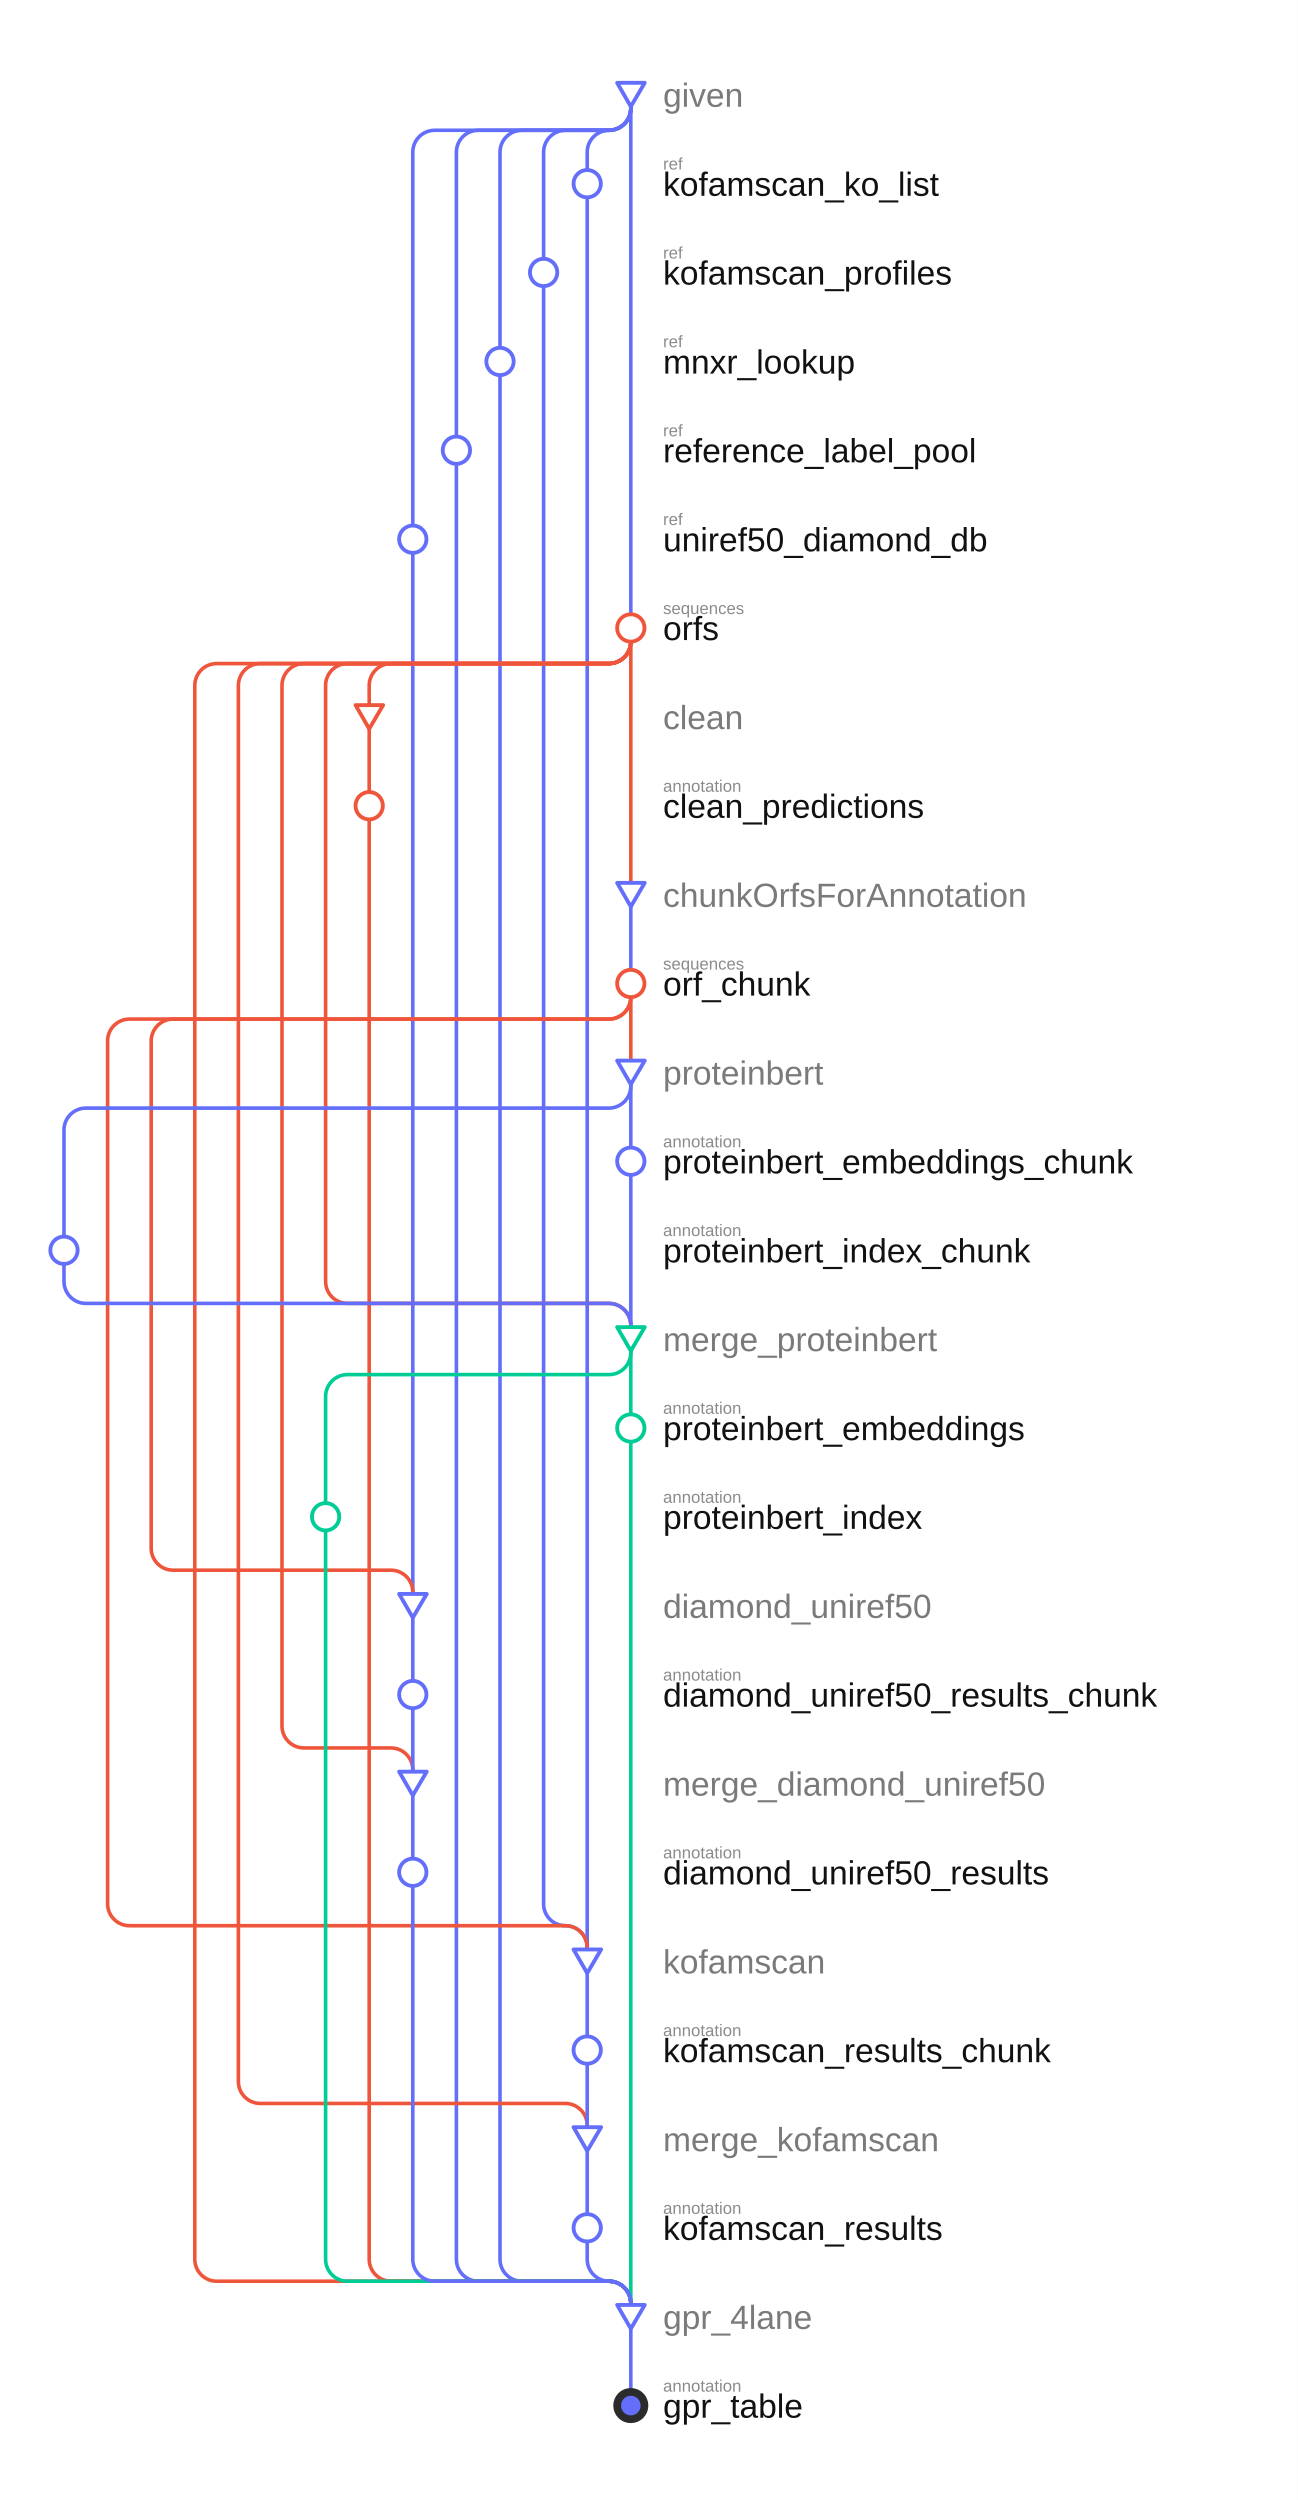
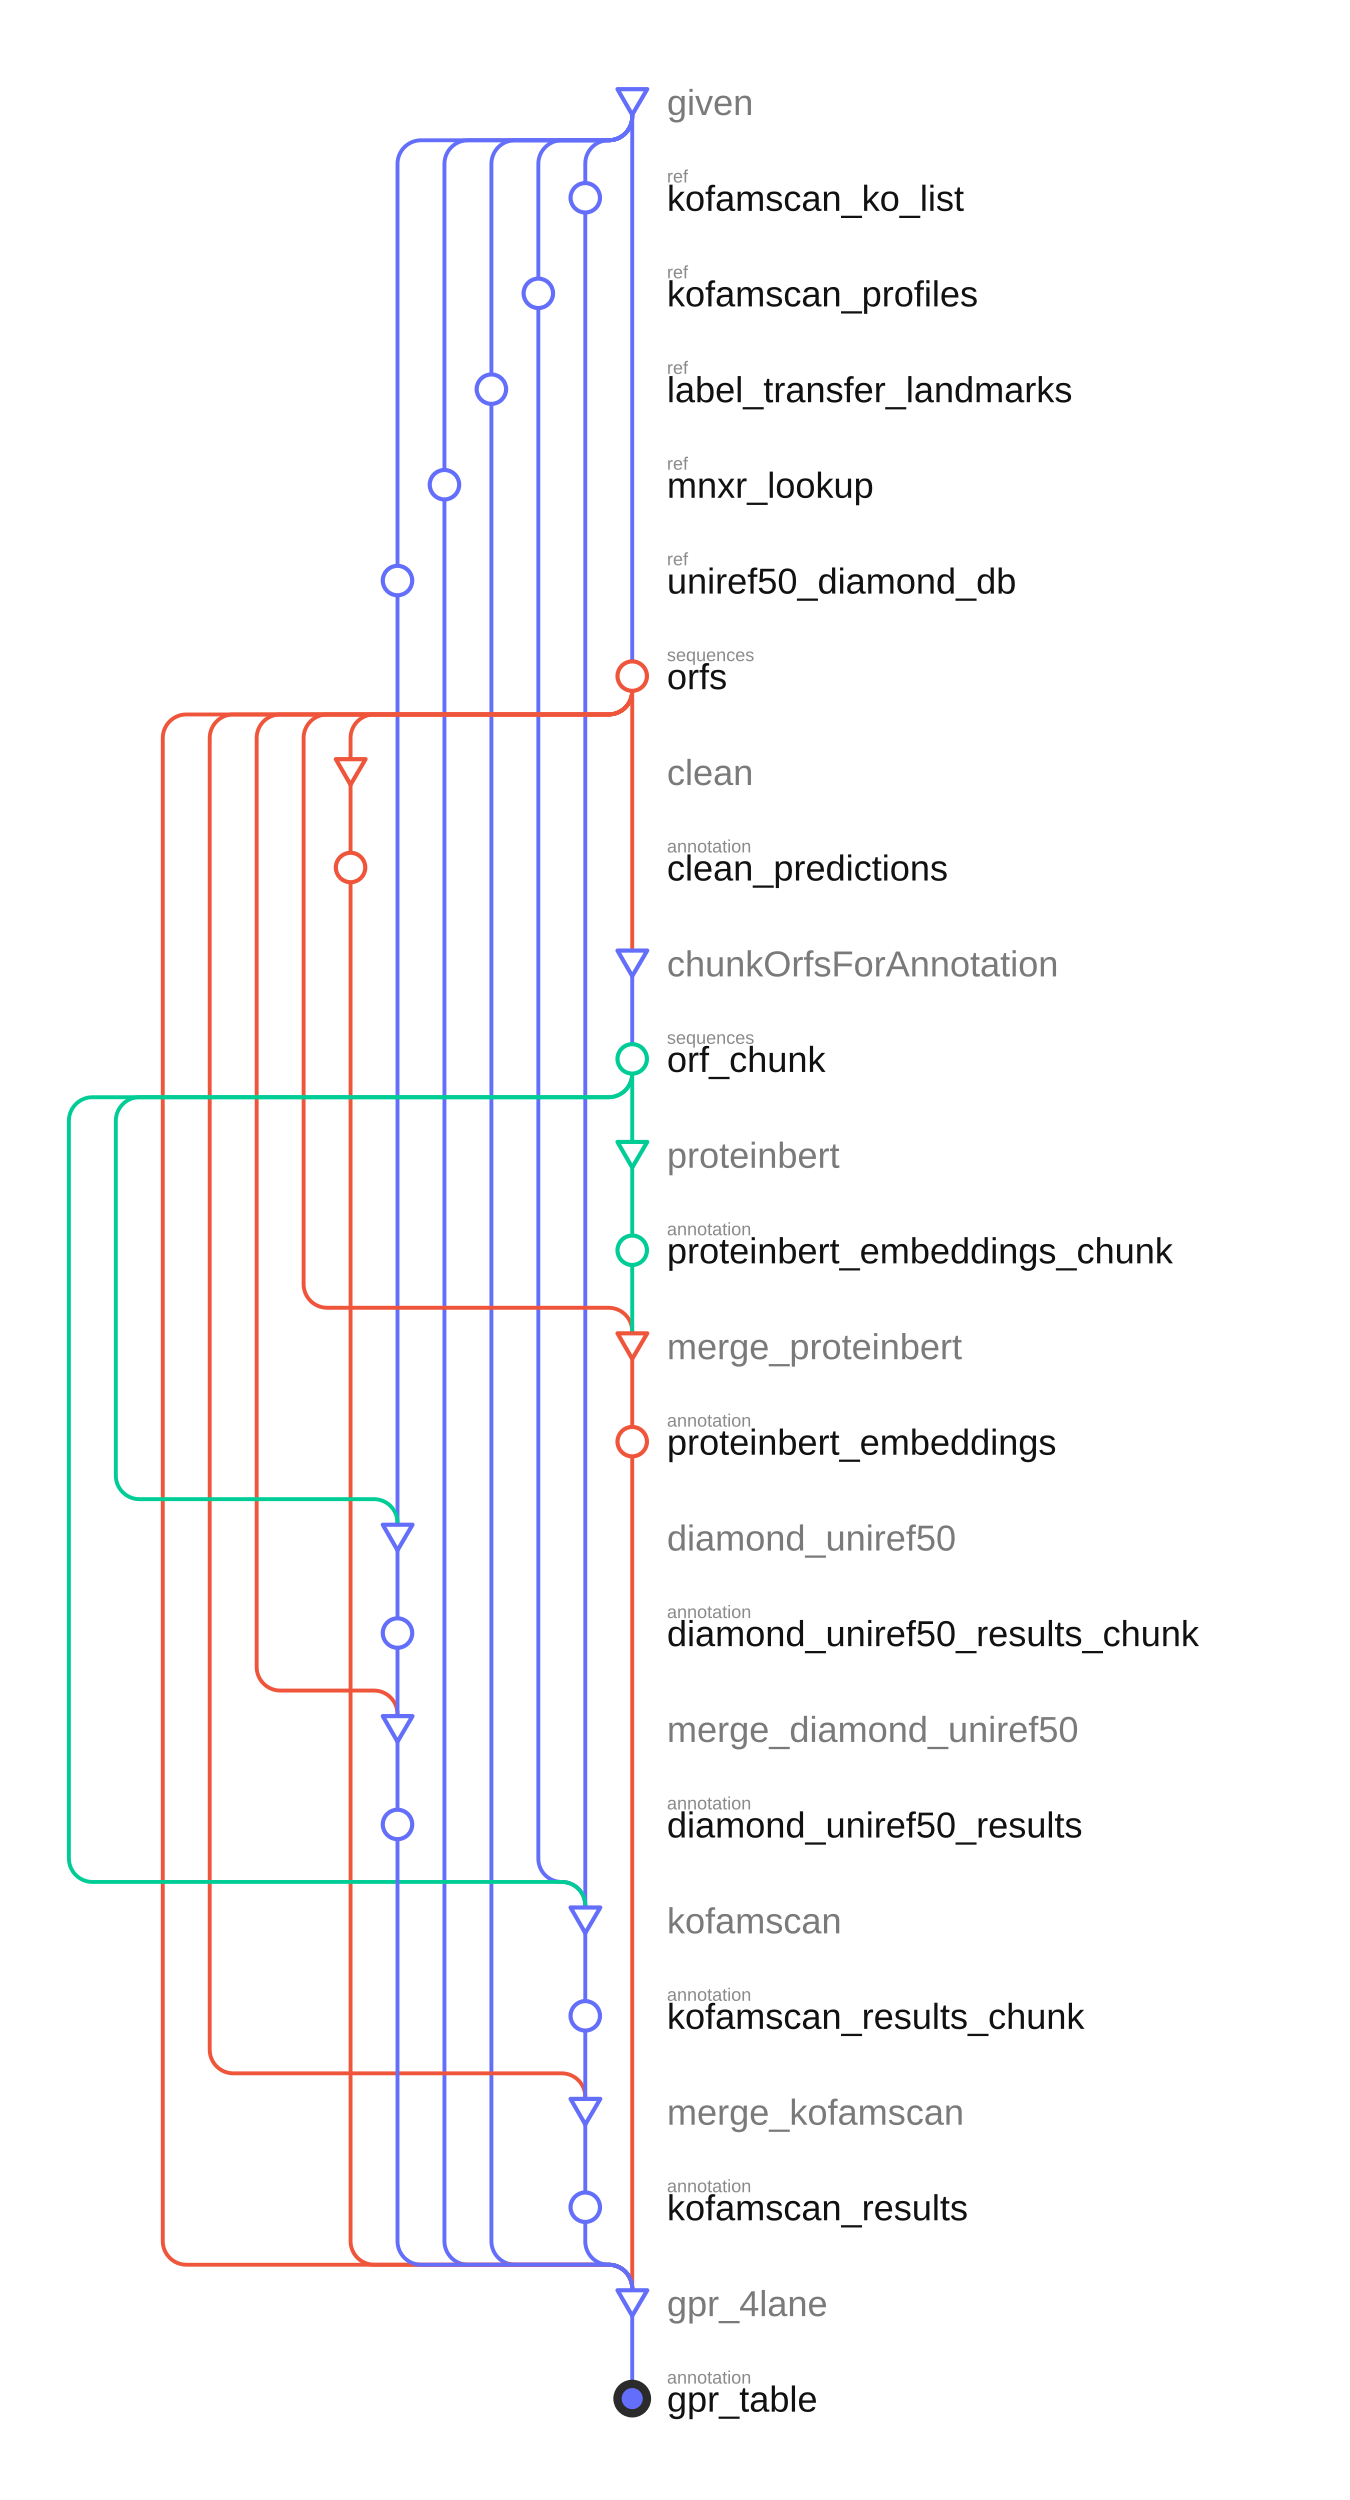
- <svg xmlns="http://www.w3.org/2000/svg" width="503" height="969" viewBox="0 0 503 969">
-   <rect width="503" height="969" fill="#FFFFFF" />
+ <svg xmlns="http://www.w3.org/2000/svg" width="486" height="900" viewBox="0 0 486 900">
+   <rect width="486" height="900" fill="#FFFFFF" />
  <g fill="none" stroke="#666666" stroke-width="1.4" stroke-linejoin="round" stroke-linecap="round">
-     <path d="M 244.5,41.3 L 244.5,238.1" stroke="#636EFA" />
-     <path d="M 244.5,41.3 L 244.5,42.1 A 8.5,8.5 0 0 1 236.1,50.5 L 236.1,50.5 A 8.5,8.5 0 0 0 227.6,59.0 L 227.6,65.8" stroke="#636EFA" />
-     <path d="M 244.5,41.3 L 244.5,42.1 A 8.5,8.5 0 0 1 236.1,50.5 L 219.2,50.5 A 8.5,8.5 0 0 0 210.7,59.0 L 210.7,100.3" stroke="#636EFA" />
-     <path d="M 244.5,41.3 L 244.5,42.1 A 8.5,8.5 0 0 1 236.1,50.5 L 202.3,50.5 A 8.5,8.5 0 0 0 193.8,59.0 L 193.8,134.7" stroke="#636EFA" />
-     <path d="M 244.5,41.3 L 244.5,42.1 A 8.5,8.5 0 0 1 236.1,50.5 L 185.4,50.5 A 8.5,8.5 0 0 0 176.9,59.0 L 176.9,169.2" stroke="#636EFA" />
-     <path d="M 244.5,41.3 L 244.5,42.1 A 8.5,8.5 0 0 1 236.1,50.5 L 168.5,50.5 A 8.5,8.5 0 0 0 160.0,59.0 L 160.0,203.6" stroke="#636EFA" />
-     <path d="M 227.6,76.5 L 227.6,755.6" stroke="#636EFA" />
-     <path d="M 210.7,111.0 L 210.7,737.9 A 8.4,8.4 0 0 0 219.2,746.4 A 8.4,8.4 0 0 1 227.6,754.8 L 227.6,755.6" stroke="#636EFA" />
-     <path d="M 193.8,145.4 L 193.8,875.7 A 8.5,8.5 0 0 0 202.3,884.2 L 236.1,884.2 A 8.5,8.5 0 0 1 244.5,892.6 L 244.5,893.4" stroke="#636EFA" />
-     <path d="M 176.9,179.9 L 176.9,875.7 A 8.5,8.5 0 0 0 185.4,884.2 L 236.1,884.2 A 8.5,8.5 0 0 1 244.5,892.6 L 244.5,893.4" stroke="#636EFA" />
-     <path d="M 160.0,214.3 L 160.0,617.8" stroke="#636EFA" />
-     <path d="M 244.5,248.8 L 244.5,342.2" stroke="#EF553B" />
-     <path d="M 244.5,248.8 L 244.5,248.8 A 8.5,8.5 0 0 1 236.1,257.2 L 151.6,257.2 A 8.5,8.5 0 0 0 143.1,265.7 L 143.1,273.3" stroke="#EF553B" />
-     <path d="M 244.5,248.8 L 244.5,248.8 A 8.5,8.5 0 0 1 236.1,257.2 L 134.7,257.2 A 8.5,8.5 0 0 0 126.2,265.7 L 126.2,496.8 A 8.5,8.5 0 0 0 134.7,505.2 L 236.1,505.2 A 8.5,8.5 0 0 1 244.5,513.7 L 244.5,514.4" stroke="#EF553B" />
-     <path d="M 244.5,248.8 L 244.5,248.8 A 8.5,8.5 0 0 1 236.1,257.2 L 117.8,257.2 A 8.5,8.5 0 0 0 109.3,265.7 L 109.3,669.0 A 8.5,8.5 0 0 0 117.8,677.5 L 151.6,677.5 A 8.5,8.5 0 0 1 160.0,685.9 L 160.0,686.7" stroke="#EF553B" />
-     <path d="M 244.5,248.8 L 244.5,248.8 A 8.5,8.5 0 0 1 236.1,257.2 L 100.9,257.2 A 8.5,8.5 0 0 0 92.4,265.7 L 92.4,806.8 A 8.5,8.5 0 0 0 100.9,815.3 L 219.2,815.3 A 8.5,8.5 0 0 1 227.6,823.7 L 227.6,824.5" stroke="#EF553B" />
-     <path d="M 244.5,248.8 L 244.5,248.8 A 8.5,8.5 0 0 1 236.1,257.2 L 84.0,257.2 A 8.5,8.5 0 0 0 75.5,265.7 L 75.5,875.7 A 8.5,8.5 0 0 0 84.0,884.2 L 236.1,884.2 A 8.5,8.5 0 0 1 244.5,892.6 L 244.5,893.4" stroke="#EF553B" />
-     <path d="M 143.1,282.5 L 143.1,307.0" stroke="#EF553B" />
-     <path d="M 143.1,317.7 L 143.1,875.7 A 8.5,8.5 0 0 0 151.6,884.2 L 236.1,884.2 A 8.5,8.5 0 0 1 244.5,892.6 L 244.5,893.4" stroke="#EF553B" />
-     <path d="M 244.5,351.4 L 244.5,375.9" stroke="#636EFA" />
-     <path d="M 244.5,386.6 L 244.5,411.1" stroke="#EF553B" />
-     <path d="M 244.5,386.6 L 244.5,386.6 A 8.5,8.5 0 0 1 236.1,395.0 L 67.1,395.0 A 8.5,8.5 0 0 0 58.6,403.5 L 58.6,600.1 A 8.5,8.5 0 0 0 67.1,608.6 L 151.6,608.6 A 8.5,8.5 0 0 1 160.0,617.0 L 160.0,617.8" stroke="#EF553B" />
-     <path d="M 244.5,386.6 L 244.5,386.6 A 8.5,8.5 0 0 1 236.1,395.0 L 50.2,395.0 A 8.5,8.5 0 0 0 41.7,403.5 L 41.7,737.9 A 8.5,8.5 0 0 0 50.2,746.4 L 219.2,746.4 A 8.5,8.5 0 0 1 227.6,754.8 L 227.6,755.6" stroke="#EF553B" />
-     <path d="M 244.5,420.3 L 244.5,444.8" stroke="#636EFA" />
-     <path d="M 244.5,420.3 L 244.5,421.0 A 8.5,8.5 0 0 1 236.1,429.5 L 33.3,429.5 A 8.5,8.5 0 0 0 24.8,437.9 L 24.8,479.2" stroke="#636EFA" />
-     <path d="M 244.5,455.5 L 244.5,514.4" stroke="#636EFA" />
-     <path d="M 24.8,489.9 L 24.8,496.8 A 8.5,8.5 0 0 0 33.3,505.2 L 236.1,505.2 A 8.5,8.5 0 0 1 244.5,513.7 L 244.5,514.4" stroke="#636EFA" />
-     <path d="M 244.5,523.6 L 244.5,548.1" stroke="#00CC96" />
-     <path d="M 244.5,523.6 L 244.5,524.4 A 8.5,8.5 0 0 1 236.1,532.8 L 134.7,532.8 A 8.5,8.5 0 0 0 126.2,541.3 L 126.2,582.6" stroke="#00CC96" />
-     <path d="M 244.5,558.8 L 244.5,893.4" stroke="#00CC96" />
-     <path d="M 126.2,593.3 L 126.2,875.7 A 8.5,8.5 0 0 0 134.7,884.2 L 236.1,884.2 A 8.5,8.5 0 0 1 244.5,892.6 L 244.5,893.4" stroke="#00CC96" />
-     <path d="M 160.0,627.0 L 160.0,651.5" stroke="#636EFA" />
-     <path d="M 160.0,662.2 L 160.0,686.7" stroke="#636EFA" />
-     <path d="M 160.0,695.9 L 160.0,720.4" stroke="#636EFA" />
-     <path d="M 160.0,731.1 L 160.0,875.7 A 8.5,8.5 0 0 0 168.5,884.2 L 236.1,884.2 A 8.5,8.5 0 0 1 244.5,892.6 L 244.5,893.4" stroke="#636EFA" />
-     <path d="M 227.6,764.8 L 227.6,789.3" stroke="#636EFA" />
-     <path d="M 227.6,800.0 L 227.6,824.5" stroke="#636EFA" />
+     <path d="M 227.6,41.3 L 227.6,238.1" stroke="#636EFA" />
+     <path d="M 227.6,41.3 L 227.6,42.1 A 8.4,8.4 0 0 1 219.2,50.5 A 8.4,8.4 0 0 0 210.7,59.0 L 210.7,65.8" stroke="#636EFA" />
+     <path d="M 227.6,41.3 L 227.6,42.1 A 8.5,8.5 0 0 1 219.2,50.5 L 202.3,50.5 A 8.5,8.5 0 0 0 193.8,59.0 L 193.8,100.3" stroke="#636EFA" />
+     <path d="M 227.6,41.3 L 227.6,42.1 A 8.5,8.5 0 0 1 219.2,50.5 L 185.4,50.5 A 8.5,8.5 0 0 0 176.9,59.0 L 176.9,134.7" stroke="#636EFA" />
+     <path d="M 227.6,41.3 L 227.6,42.1 A 8.5,8.5 0 0 1 219.2,50.5 L 168.5,50.5 A 8.5,8.5 0 0 0 160.0,59.0 L 160.0,169.2" stroke="#636EFA" />
+     <path d="M 227.6,41.3 L 227.6,42.1 A 8.5,8.5 0 0 1 219.2,50.5 L 151.6,50.5 A 8.5,8.5 0 0 0 143.1,59.0 L 143.1,203.6" stroke="#636EFA" />
+     <path d="M 210.7,76.5 L 210.7,686.7" stroke="#636EFA" />
+     <path d="M 193.8,111.0 L 193.8,669.0 A 8.4,8.4 0 0 0 202.3,677.5 A 8.4,8.4 0 0 1 210.7,685.9 L 210.7,686.7" stroke="#636EFA" />
+     <path d="M 176.9,145.4 L 176.9,806.8 A 8.5,8.5 0 0 0 185.4,815.3 L 219.2,815.3 A 8.5,8.5 0 0 1 227.6,823.7 L 227.6,824.5" stroke="#636EFA" />
+     <path d="M 160.0,179.9 L 160.0,806.8 A 8.5,8.5 0 0 0 168.5,815.3 L 219.2,815.3 A 8.5,8.5 0 0 1 227.6,823.7 L 227.6,824.5" stroke="#636EFA" />
+     <path d="M 143.1,214.3 L 143.1,548.9" stroke="#636EFA" />
+     <path d="M 227.6,248.8 L 227.6,342.2" stroke="#EF553B" />
+     <path d="M 227.6,248.8 L 227.6,248.8 A 8.5,8.5 0 0 1 219.2,257.2 L 134.7,257.2 A 8.5,8.5 0 0 0 126.2,265.7 L 126.2,273.3" stroke="#EF553B" />
+     <path d="M 227.6,248.8 L 227.6,248.8 A 8.5,8.5 0 0 1 219.2,257.2 L 117.8,257.2 A 8.5,8.5 0 0 0 109.3,265.7 L 109.3,462.3 A 8.5,8.5 0 0 0 117.8,470.8 L 219.2,470.8 A 8.5,8.5 0 0 1 227.6,479.2 L 227.6,480.0" stroke="#EF553B" />
+     <path d="M 227.6,248.8 L 227.6,248.8 A 8.5,8.5 0 0 1 219.2,257.2 L 100.9,257.2 A 8.5,8.5 0 0 0 92.4,265.7 L 92.4,600.1 A 8.5,8.5 0 0 0 100.9,608.6 L 134.7,608.6 A 8.5,8.5 0 0 1 143.1,617.0 L 143.1,617.8" stroke="#EF553B" />
+     <path d="M 227.6,248.8 L 227.6,248.8 A 8.5,8.5 0 0 1 219.2,257.2 L 84.0,257.2 A 8.5,8.5 0 0 0 75.5,265.7 L 75.5,737.9 A 8.5,8.5 0 0 0 84.0,746.4 L 202.3,746.4 A 8.5,8.5 0 0 1 210.7,754.8 L 210.7,755.6" stroke="#EF553B" />
+     <path d="M 227.6,248.8 L 227.6,248.8 A 8.5,8.5 0 0 1 219.2,257.2 L 67.1,257.2 A 8.5,8.5 0 0 0 58.6,265.7 L 58.6,806.8 A 8.5,8.5 0 0 0 67.1,815.3 L 219.2,815.3 A 8.5,8.5 0 0 1 227.6,823.7 L 227.6,824.5" stroke="#EF553B" />
+     <path d="M 126.2,282.5 L 126.2,307.0" stroke="#EF553B" />
+     <path d="M 126.2,317.7 L 126.2,806.8 A 8.5,8.5 0 0 0 134.7,815.3 L 219.2,815.3 A 8.5,8.5 0 0 1 227.6,823.7 L 227.6,824.5" stroke="#EF553B" />
+     <path d="M 227.6,351.4 L 227.6,375.9" stroke="#636EFA" />
+     <path d="M 227.6,386.6 L 227.6,411.1" stroke="#00CC96" />
+     <path d="M 227.6,386.6 L 227.6,386.6 A 8.5,8.5 0 0 1 219.2,395.0 L 50.2,395.0 A 8.5,8.5 0 0 0 41.7,403.5 L 41.7,531.2 A 8.5,8.5 0 0 0 50.2,539.7 L 134.7,539.7 A 8.5,8.5 0 0 1 143.1,548.1 L 143.1,548.9" stroke="#00CC96" />
+     <path d="M 227.6,386.6 L 227.6,386.6 A 8.5,8.5 0 0 1 219.2,395.0 L 33.3,395.0 A 8.5,8.5 0 0 0 24.8,403.5 L 24.8,669.0 A 8.5,8.5 0 0 0 33.3,677.5 L 202.3,677.5 A 8.5,8.5 0 0 1 210.7,685.9 L 210.7,686.7" stroke="#00CC96" />
+     <path d="M 227.6,420.3 L 227.6,444.8" stroke="#00CC96" />
+     <path d="M 227.6,455.5 L 227.6,480.0" stroke="#00CC96" />
+     <path d="M 227.6,489.2 L 227.6,513.7" stroke="#EF553B" />
+     <path d="M 227.6,524.4 L 227.6,824.5" stroke="#EF553B" />
+     <path d="M 143.1,558.1 L 143.1,582.6" stroke="#636EFA" />
+     <path d="M 143.1,593.3 L 143.1,617.8" stroke="#636EFA" />
+     <path d="M 143.1,627.0 L 143.1,651.5" stroke="#636EFA" />
+     <path d="M 143.1,662.2 L 143.1,806.8 A 8.5,8.5 0 0 0 151.6,815.3 L 219.2,815.3 A 8.5,8.5 0 0 1 227.6,823.7 L 227.6,824.5" stroke="#636EFA" />
+     <path d="M 210.7,695.9 L 210.7,720.4" stroke="#636EFA" />
+     <path d="M 210.7,731.1 L 210.7,755.6" stroke="#636EFA" />
+     <path d="M 210.7,764.8 L 210.7,789.3" stroke="#636EFA" />
+     <path d="M 210.7,800.0 L 210.7,806.8 A 8.4,8.4 0 0 0 219.2,815.3 A 8.4,8.4 0 0 1 227.6,823.7 L 227.6,824.5" stroke="#636EFA" />
    <path d="M 227.6,833.7 L 227.6,858.2" stroke="#636EFA" />
-     <path d="M 227.6,868.9 L 227.6,875.7 A 8.5,8.5 0 0 0 236.1,884.2 L 236.1,884.2 A 8.5,8.5 0 0 1 244.5,892.6 L 244.5,893.4" stroke="#636EFA" />
-     <path d="M 244.5,902.6 L 244.5,927.1" stroke="#636EFA" />
  </g>
  <g>
-     <polygon points="239.2,32.1 249.9,32.1 244.5,41.3" fill="#FFFFFF" stroke="#636EFA" stroke-width="1.5" stroke-linejoin="round" />
-     <text x="257.0" y="41.4" font-family="Arial" font-size="13" fill="#7A7A7A" text-anchor="start">given</text>
+     <polygon points="222.3,32.1 233.0,32.1 227.6,41.3" fill="#FFFFFF" stroke="#636EFA" stroke-width="1.5" stroke-linejoin="round" />
+     <text x="240.1" y="41.4" font-family="Arial" font-size="13" fill="#7A7A7A" text-anchor="start">given</text>
  </g>
  <g>
-     <circle cx="227.6" cy="71.2" r="5.3" fill="#FFFFFF" stroke="#636EFA" stroke-width="1.5" />
-     <text x="257.0" y="65.7" font-family="Arial" font-size="6.5" fill="#8A8A8A" text-anchor="start">ref</text>
-     <text x="257.0" y="75.9" font-family="Arial" font-size="13" fill="#111111" text-anchor="start">kofamscan_ko_list</text>
+     <circle cx="210.7" cy="71.2" r="5.3" fill="#FFFFFF" stroke="#636EFA" stroke-width="1.5" />
+     <text x="240.1" y="65.7" font-family="Arial" font-size="6.5" fill="#8A8A8A" text-anchor="start">ref</text>
+     <text x="240.1" y="75.9" font-family="Arial" font-size="13" fill="#111111" text-anchor="start">kofamscan_ko_list</text>
  </g>
  <g>
-     <circle cx="210.7" cy="105.6" r="5.3" fill="#FFFFFF" stroke="#636EFA" stroke-width="1.5" />
-     <text x="257.0" y="100.2" font-family="Arial" font-size="6.5" fill="#8A8A8A" text-anchor="start">ref</text>
-     <text x="257.0" y="110.3" font-family="Arial" font-size="13" fill="#111111" text-anchor="start">kofamscan_profiles</text>
+     <circle cx="193.8" cy="105.6" r="5.3" fill="#FFFFFF" stroke="#636EFA" stroke-width="1.5" />
+     <text x="240.1" y="100.2" font-family="Arial" font-size="6.5" fill="#8A8A8A" text-anchor="start">ref</text>
+     <text x="240.1" y="110.3" font-family="Arial" font-size="13" fill="#111111" text-anchor="start">kofamscan_profiles</text>
  </g>
  <g>
-     <circle cx="193.8" cy="140.1" r="5.3" fill="#FFFFFF" stroke="#636EFA" stroke-width="1.5" />
-     <text x="257.0" y="134.6" font-family="Arial" font-size="6.5" fill="#8A8A8A" text-anchor="start">ref</text>
-     <text x="257.0" y="144.8" font-family="Arial" font-size="13" fill="#111111" text-anchor="start">mnxr_lookup</text>
+     <circle cx="176.9" cy="140.1" r="5.3" fill="#FFFFFF" stroke="#636EFA" stroke-width="1.5" />
+     <text x="240.1" y="134.6" font-family="Arial" font-size="6.5" fill="#8A8A8A" text-anchor="start">ref</text>
+     <text x="240.1" y="144.8" font-family="Arial" font-size="13" fill="#111111" text-anchor="start">label_transfer_landmarks</text>
  </g>
  <g>
-     <circle cx="176.9" cy="174.5" r="5.3" fill="#FFFFFF" stroke="#636EFA" stroke-width="1.5" />
-     <text x="257.0" y="169.1" font-family="Arial" font-size="6.5" fill="#8A8A8A" text-anchor="start">ref</text>
-     <text x="257.0" y="179.2" font-family="Arial" font-size="13" fill="#111111" text-anchor="start">reference_label_pool</text>
+     <circle cx="160.0" cy="174.5" r="5.3" fill="#FFFFFF" stroke="#636EFA" stroke-width="1.5" />
+     <text x="240.1" y="169.1" font-family="Arial" font-size="6.5" fill="#8A8A8A" text-anchor="start">ref</text>
+     <text x="240.1" y="179.2" font-family="Arial" font-size="13" fill="#111111" text-anchor="start">mnxr_lookup</text>
  </g>
  <g>
-     <circle cx="160.0" cy="209.0" r="5.3" fill="#FFFFFF" stroke="#636EFA" stroke-width="1.5" />
-     <text x="257.0" y="203.5" font-family="Arial" font-size="6.5" fill="#8A8A8A" text-anchor="start">ref</text>
-     <text x="257.0" y="213.7" font-family="Arial" font-size="13" fill="#111111" text-anchor="start">uniref50_diamond_db</text>
+     <circle cx="143.1" cy="209.0" r="5.3" fill="#FFFFFF" stroke="#636EFA" stroke-width="1.5" />
+     <text x="240.1" y="203.5" font-family="Arial" font-size="6.5" fill="#8A8A8A" text-anchor="start">ref</text>
+     <text x="240.1" y="213.7" font-family="Arial" font-size="13" fill="#111111" text-anchor="start">uniref50_diamond_db</text>
  </g>
  <g>
-     <circle cx="244.5" cy="243.4" r="5.3" fill="#FFFFFF" stroke="#EF553B" stroke-width="1.5" />
-     <text x="257.0" y="238.0" font-family="Arial" font-size="6.5" fill="#8A8A8A" text-anchor="start">sequences</text>
-     <text x="257.0" y="248.1" font-family="Arial" font-size="13" fill="#111111" text-anchor="start">orfs</text>
+     <circle cx="227.6" cy="243.4" r="5.3" fill="#FFFFFF" stroke="#EF553B" stroke-width="1.5" />
+     <text x="240.1" y="238.0" font-family="Arial" font-size="6.5" fill="#8A8A8A" text-anchor="start">sequences</text>
+     <text x="240.1" y="248.1" font-family="Arial" font-size="13" fill="#111111" text-anchor="start">orfs</text>
  </g>
  <g>
-     <polygon points="137.8,273.3 148.5,273.3 143.1,282.5" fill="#FFFFFF" stroke="#EF553B" stroke-width="1.5" stroke-linejoin="round" />
-     <text x="257.0" y="282.6" font-family="Arial" font-size="13" fill="#7A7A7A" text-anchor="start">clean</text>
+     <polygon points="120.9,273.3 131.6,273.3 126.2,282.5" fill="#FFFFFF" stroke="#EF553B" stroke-width="1.5" stroke-linejoin="round" />
+     <text x="240.1" y="282.6" font-family="Arial" font-size="13" fill="#7A7A7A" text-anchor="start">clean</text>
  </g>
  <g>
-     <circle cx="143.1" cy="312.3" r="5.3" fill="#FFFFFF" stroke="#EF553B" stroke-width="1.5" />
-     <text x="257.0" y="306.9" font-family="Arial" font-size="6.5" fill="#8A8A8A" text-anchor="start">annotation</text>
-     <text x="257.0" y="317.0" font-family="Arial" font-size="13" fill="#111111" text-anchor="start">clean_predictions</text>
+     <circle cx="126.2" cy="312.3" r="5.3" fill="#FFFFFF" stroke="#EF553B" stroke-width="1.5" />
+     <text x="240.1" y="306.9" font-family="Arial" font-size="6.5" fill="#8A8A8A" text-anchor="start">annotation</text>
+     <text x="240.1" y="317.0" font-family="Arial" font-size="13" fill="#111111" text-anchor="start">clean_predictions</text>
  </g>
  <g>
-     <polygon points="239.2,342.2 249.9,342.2 244.5,351.4" fill="#FFFFFF" stroke="#636EFA" stroke-width="1.5" stroke-linejoin="round" />
-     <text x="257.0" y="351.5" font-family="Arial" font-size="13" fill="#7A7A7A" text-anchor="start">chunkOrfsForAnnotation</text>
+     <polygon points="222.3,342.2 233.0,342.2 227.6,351.4" fill="#FFFFFF" stroke="#636EFA" stroke-width="1.5" stroke-linejoin="round" />
+     <text x="240.1" y="351.5" font-family="Arial" font-size="13" fill="#7A7A7A" text-anchor="start">chunkOrfsForAnnotation</text>
  </g>
  <g>
-     <circle cx="244.5" cy="381.2" r="5.3" fill="#FFFFFF" stroke="#EF553B" stroke-width="1.5" />
-     <text x="257.0" y="375.8" font-family="Arial" font-size="6.5" fill="#8A8A8A" text-anchor="start">sequences</text>
-     <text x="257.0" y="385.9" font-family="Arial" font-size="13" fill="#111111" text-anchor="start">orf_chunk</text>
+     <circle cx="227.6" cy="381.2" r="5.3" fill="#FFFFFF" stroke="#00CC96" stroke-width="1.5" />
+     <text x="240.1" y="375.8" font-family="Arial" font-size="6.5" fill="#8A8A8A" text-anchor="start">sequences</text>
+     <text x="240.1" y="385.9" font-family="Arial" font-size="13" fill="#111111" text-anchor="start">orf_chunk</text>
  </g>
  <g>
-     <polygon points="239.2,411.1 249.9,411.1 244.5,420.3" fill="#FFFFFF" stroke="#636EFA" stroke-width="1.5" stroke-linejoin="round" />
-     <text x="257.0" y="420.4" font-family="Arial" font-size="13" fill="#7A7A7A" text-anchor="start">proteinbert</text>
+     <polygon points="222.3,411.1 233.0,411.1 227.6,420.3" fill="#FFFFFF" stroke="#00CC96" stroke-width="1.5" stroke-linejoin="round" />
+     <text x="240.1" y="420.4" font-family="Arial" font-size="13" fill="#7A7A7A" text-anchor="start">proteinbert</text>
  </g>
  <g>
-     <circle cx="244.5" cy="450.1" r="5.3" fill="#FFFFFF" stroke="#636EFA" stroke-width="1.5" />
-     <text x="257.0" y="444.7" font-family="Arial" font-size="6.5" fill="#8A8A8A" text-anchor="start">annotation</text>
-     <text x="257.0" y="454.8" font-family="Arial" font-size="13" fill="#111111" text-anchor="start">proteinbert_embeddings_chunk</text>
+     <circle cx="227.6" cy="450.1" r="5.3" fill="#FFFFFF" stroke="#00CC96" stroke-width="1.5" />
+     <text x="240.1" y="444.7" font-family="Arial" font-size="6.5" fill="#8A8A8A" text-anchor="start">annotation</text>
+     <text x="240.1" y="454.8" font-family="Arial" font-size="13" fill="#111111" text-anchor="start">proteinbert_embeddings_chunk</text>
  </g>
  <g>
-     <circle cx="24.8" cy="484.6" r="5.3" fill="#FFFFFF" stroke="#636EFA" stroke-width="1.5" />
-     <text x="257.0" y="479.1" font-family="Arial" font-size="6.5" fill="#8A8A8A" text-anchor="start">annotation</text>
-     <text x="257.0" y="489.3" font-family="Arial" font-size="13" fill="#111111" text-anchor="start">proteinbert_index_chunk</text>
+     <polygon points="222.3,480.0 233.0,480.0 227.6,489.2" fill="#FFFFFF" stroke="#EF553B" stroke-width="1.5" stroke-linejoin="round" />
+     <text x="240.1" y="489.3" font-family="Arial" font-size="13" fill="#7A7A7A" text-anchor="start">merge_proteinbert</text>
  </g>
  <g>
-     <polygon points="239.2,514.4 249.9,514.4 244.5,523.6" fill="#FFFFFF" stroke="#00CC96" stroke-width="1.5" stroke-linejoin="round" />
-     <text x="257.0" y="523.7" font-family="Arial" font-size="13" fill="#7A7A7A" text-anchor="start">merge_proteinbert</text>
+     <circle cx="227.6" cy="519.0" r="5.3" fill="#FFFFFF" stroke="#EF553B" stroke-width="1.5" />
+     <text x="240.1" y="513.6" font-family="Arial" font-size="6.5" fill="#8A8A8A" text-anchor="start">annotation</text>
+     <text x="240.1" y="523.7" font-family="Arial" font-size="13" fill="#111111" text-anchor="start">proteinbert_embeddings</text>
  </g>
  <g>
-     <circle cx="244.5" cy="553.5" r="5.3" fill="#FFFFFF" stroke="#00CC96" stroke-width="1.5" />
-     <text x="257.0" y="548.0" font-family="Arial" font-size="6.5" fill="#8A8A8A" text-anchor="start">annotation</text>
-     <text x="257.0" y="558.2" font-family="Arial" font-size="13" fill="#111111" text-anchor="start">proteinbert_embeddings</text>
+     <polygon points="137.8,548.9 148.5,548.9 143.1,558.1" fill="#FFFFFF" stroke="#636EFA" stroke-width="1.5" stroke-linejoin="round" />
+     <text x="240.1" y="558.2" font-family="Arial" font-size="13" fill="#7A7A7A" text-anchor="start">diamond_uniref50</text>
  </g>
  <g>
-     <circle cx="126.2" cy="587.9" r="5.3" fill="#FFFFFF" stroke="#00CC96" stroke-width="1.5" />
-     <text x="257.0" y="582.5" font-family="Arial" font-size="6.5" fill="#8A8A8A" text-anchor="start">annotation</text>
-     <text x="257.0" y="592.6" font-family="Arial" font-size="13" fill="#111111" text-anchor="start">proteinbert_index</text>
+     <circle cx="143.1" cy="587.9" r="5.3" fill="#FFFFFF" stroke="#636EFA" stroke-width="1.5" />
+     <text x="240.1" y="582.5" font-family="Arial" font-size="6.5" fill="#8A8A8A" text-anchor="start">annotation</text>
+     <text x="240.1" y="592.6" font-family="Arial" font-size="13" fill="#111111" text-anchor="start">diamond_uniref50_results_chunk</text>
  </g>
  <g>
-     <polygon points="154.7,617.8 165.4,617.8 160.0,627.0" fill="#FFFFFF" stroke="#636EFA" stroke-width="1.5" stroke-linejoin="round" />
-     <text x="257.0" y="627.1" font-family="Arial" font-size="13" fill="#7A7A7A" text-anchor="start">diamond_uniref50</text>
+     <polygon points="137.8,617.8 148.5,617.8 143.1,627.0" fill="#FFFFFF" stroke="#636EFA" stroke-width="1.5" stroke-linejoin="round" />
+     <text x="240.1" y="627.1" font-family="Arial" font-size="13" fill="#7A7A7A" text-anchor="start">merge_diamond_uniref50</text>
  </g>
  <g>
-     <circle cx="160.0" cy="656.8" r="5.3" fill="#FFFFFF" stroke="#636EFA" stroke-width="1.5" />
-     <text x="257.0" y="651.4" font-family="Arial" font-size="6.5" fill="#8A8A8A" text-anchor="start">annotation</text>
-     <text x="257.0" y="661.5" font-family="Arial" font-size="13" fill="#111111" text-anchor="start">diamond_uniref50_results_chunk</text>
+     <circle cx="143.1" cy="656.8" r="5.3" fill="#FFFFFF" stroke="#636EFA" stroke-width="1.5" />
+     <text x="240.1" y="651.4" font-family="Arial" font-size="6.5" fill="#8A8A8A" text-anchor="start">annotation</text>
+     <text x="240.1" y="661.5" font-family="Arial" font-size="13" fill="#111111" text-anchor="start">diamond_uniref50_results</text>
  </g>
  <g>
-     <polygon points="154.7,686.7 165.4,686.7 160.0,695.9" fill="#FFFFFF" stroke="#636EFA" stroke-width="1.5" stroke-linejoin="round" />
-     <text x="257.0" y="696.0" font-family="Arial" font-size="13" fill="#7A7A7A" text-anchor="start">merge_diamond_uniref50</text>
+     <polygon points="205.4,686.7 216.1,686.7 210.7,695.9" fill="#FFFFFF" stroke="#636EFA" stroke-width="1.5" stroke-linejoin="round" />
+     <text x="240.1" y="696.0" font-family="Arial" font-size="13" fill="#7A7A7A" text-anchor="start">kofamscan</text>
  </g>
  <g>
-     <circle cx="160.0" cy="725.7" r="5.3" fill="#FFFFFF" stroke="#636EFA" stroke-width="1.5" />
-     <text x="257.0" y="720.3" font-family="Arial" font-size="6.5" fill="#8A8A8A" text-anchor="start">annotation</text>
-     <text x="257.0" y="730.4" font-family="Arial" font-size="13" fill="#111111" text-anchor="start">diamond_uniref50_results</text>
+     <circle cx="210.7" cy="725.7" r="5.3" fill="#FFFFFF" stroke="#636EFA" stroke-width="1.5" />
+     <text x="240.1" y="720.3" font-family="Arial" font-size="6.5" fill="#8A8A8A" text-anchor="start">annotation</text>
+     <text x="240.1" y="730.4" font-family="Arial" font-size="13" fill="#111111" text-anchor="start">kofamscan_results_chunk</text>
  </g>
  <g>
-     <polygon points="222.3,755.6 233.0,755.6 227.6,764.8" fill="#FFFFFF" stroke="#636EFA" stroke-width="1.5" stroke-linejoin="round" />
-     <text x="257.0" y="764.9" font-family="Arial" font-size="13" fill="#7A7A7A" text-anchor="start">kofamscan</text>
+     <polygon points="205.4,755.6 216.1,755.6 210.7,764.8" fill="#FFFFFF" stroke="#636EFA" stroke-width="1.5" stroke-linejoin="round" />
+     <text x="240.1" y="764.9" font-family="Arial" font-size="13" fill="#7A7A7A" text-anchor="start">merge_kofamscan</text>
  </g>
  <g>
-     <circle cx="227.6" cy="794.6" r="5.3" fill="#FFFFFF" stroke="#636EFA" stroke-width="1.5" />
-     <text x="257.0" y="789.2" font-family="Arial" font-size="6.5" fill="#8A8A8A" text-anchor="start">annotation</text>
-     <text x="257.0" y="799.3" font-family="Arial" font-size="13" fill="#111111" text-anchor="start">kofamscan_results_chunk</text>
+     <circle cx="210.7" cy="794.6" r="5.3" fill="#FFFFFF" stroke="#636EFA" stroke-width="1.5" />
+     <text x="240.1" y="789.2" font-family="Arial" font-size="6.5" fill="#8A8A8A" text-anchor="start">annotation</text>
+     <text x="240.1" y="799.3" font-family="Arial" font-size="13" fill="#111111" text-anchor="start">kofamscan_results</text>
  </g>
  <g>
    <polygon points="222.3,824.5 233.0,824.5 227.6,833.7" fill="#FFFFFF" stroke="#636EFA" stroke-width="1.5" stroke-linejoin="round" />
-     <text x="257.0" y="833.8" font-family="Arial" font-size="13" fill="#7A7A7A" text-anchor="start">merge_kofamscan</text>
+     <text x="240.1" y="833.8" font-family="Arial" font-size="13" fill="#7A7A7A" text-anchor="start">gpr_4lane</text>
  </g>
  <g>
-     <circle cx="227.6" cy="863.5" r="5.3" fill="#FFFFFF" stroke="#636EFA" stroke-width="1.5" />
-     <text x="257.0" y="858.1" font-family="Arial" font-size="6.5" fill="#8A8A8A" text-anchor="start">annotation</text>
-     <text x="257.0" y="868.2" font-family="Arial" font-size="13" fill="#111111" text-anchor="start">kofamscan_results</text>
-   </g>
-   <g>
-     <polygon points="239.2,893.4 249.9,893.4 244.5,902.6" fill="#FFFFFF" stroke="#636EFA" stroke-width="1.5" stroke-linejoin="round" />
-     <text x="257.0" y="902.7" font-family="Arial" font-size="13" fill="#7A7A7A" text-anchor="start">gpr_4lane</text>
-   </g>
-   <g>
-     <circle cx="244.5" cy="932.4" r="5.3" fill="#636EFA" stroke="#2B2B2B" stroke-width="3.0" />
-     <text x="257.0" y="927.0" font-family="Arial" font-size="6.5" fill="#8A8A8A" text-anchor="start">annotation</text>
-     <text x="257.0" y="937.1" font-family="Arial" font-size="13" fill="#111111" text-anchor="start">gpr_table</text>
+     <circle cx="227.6" cy="863.5" r="5.3" fill="#636EFA" stroke="#2B2B2B" stroke-width="3.0" />
+     <text x="240.1" y="858.1" font-family="Arial" font-size="6.5" fill="#8A8A8A" text-anchor="start">annotation</text>
+     <text x="240.1" y="868.2" font-family="Arial" font-size="13" fill="#111111" text-anchor="start">gpr_table</text>
  </g>
</svg>
